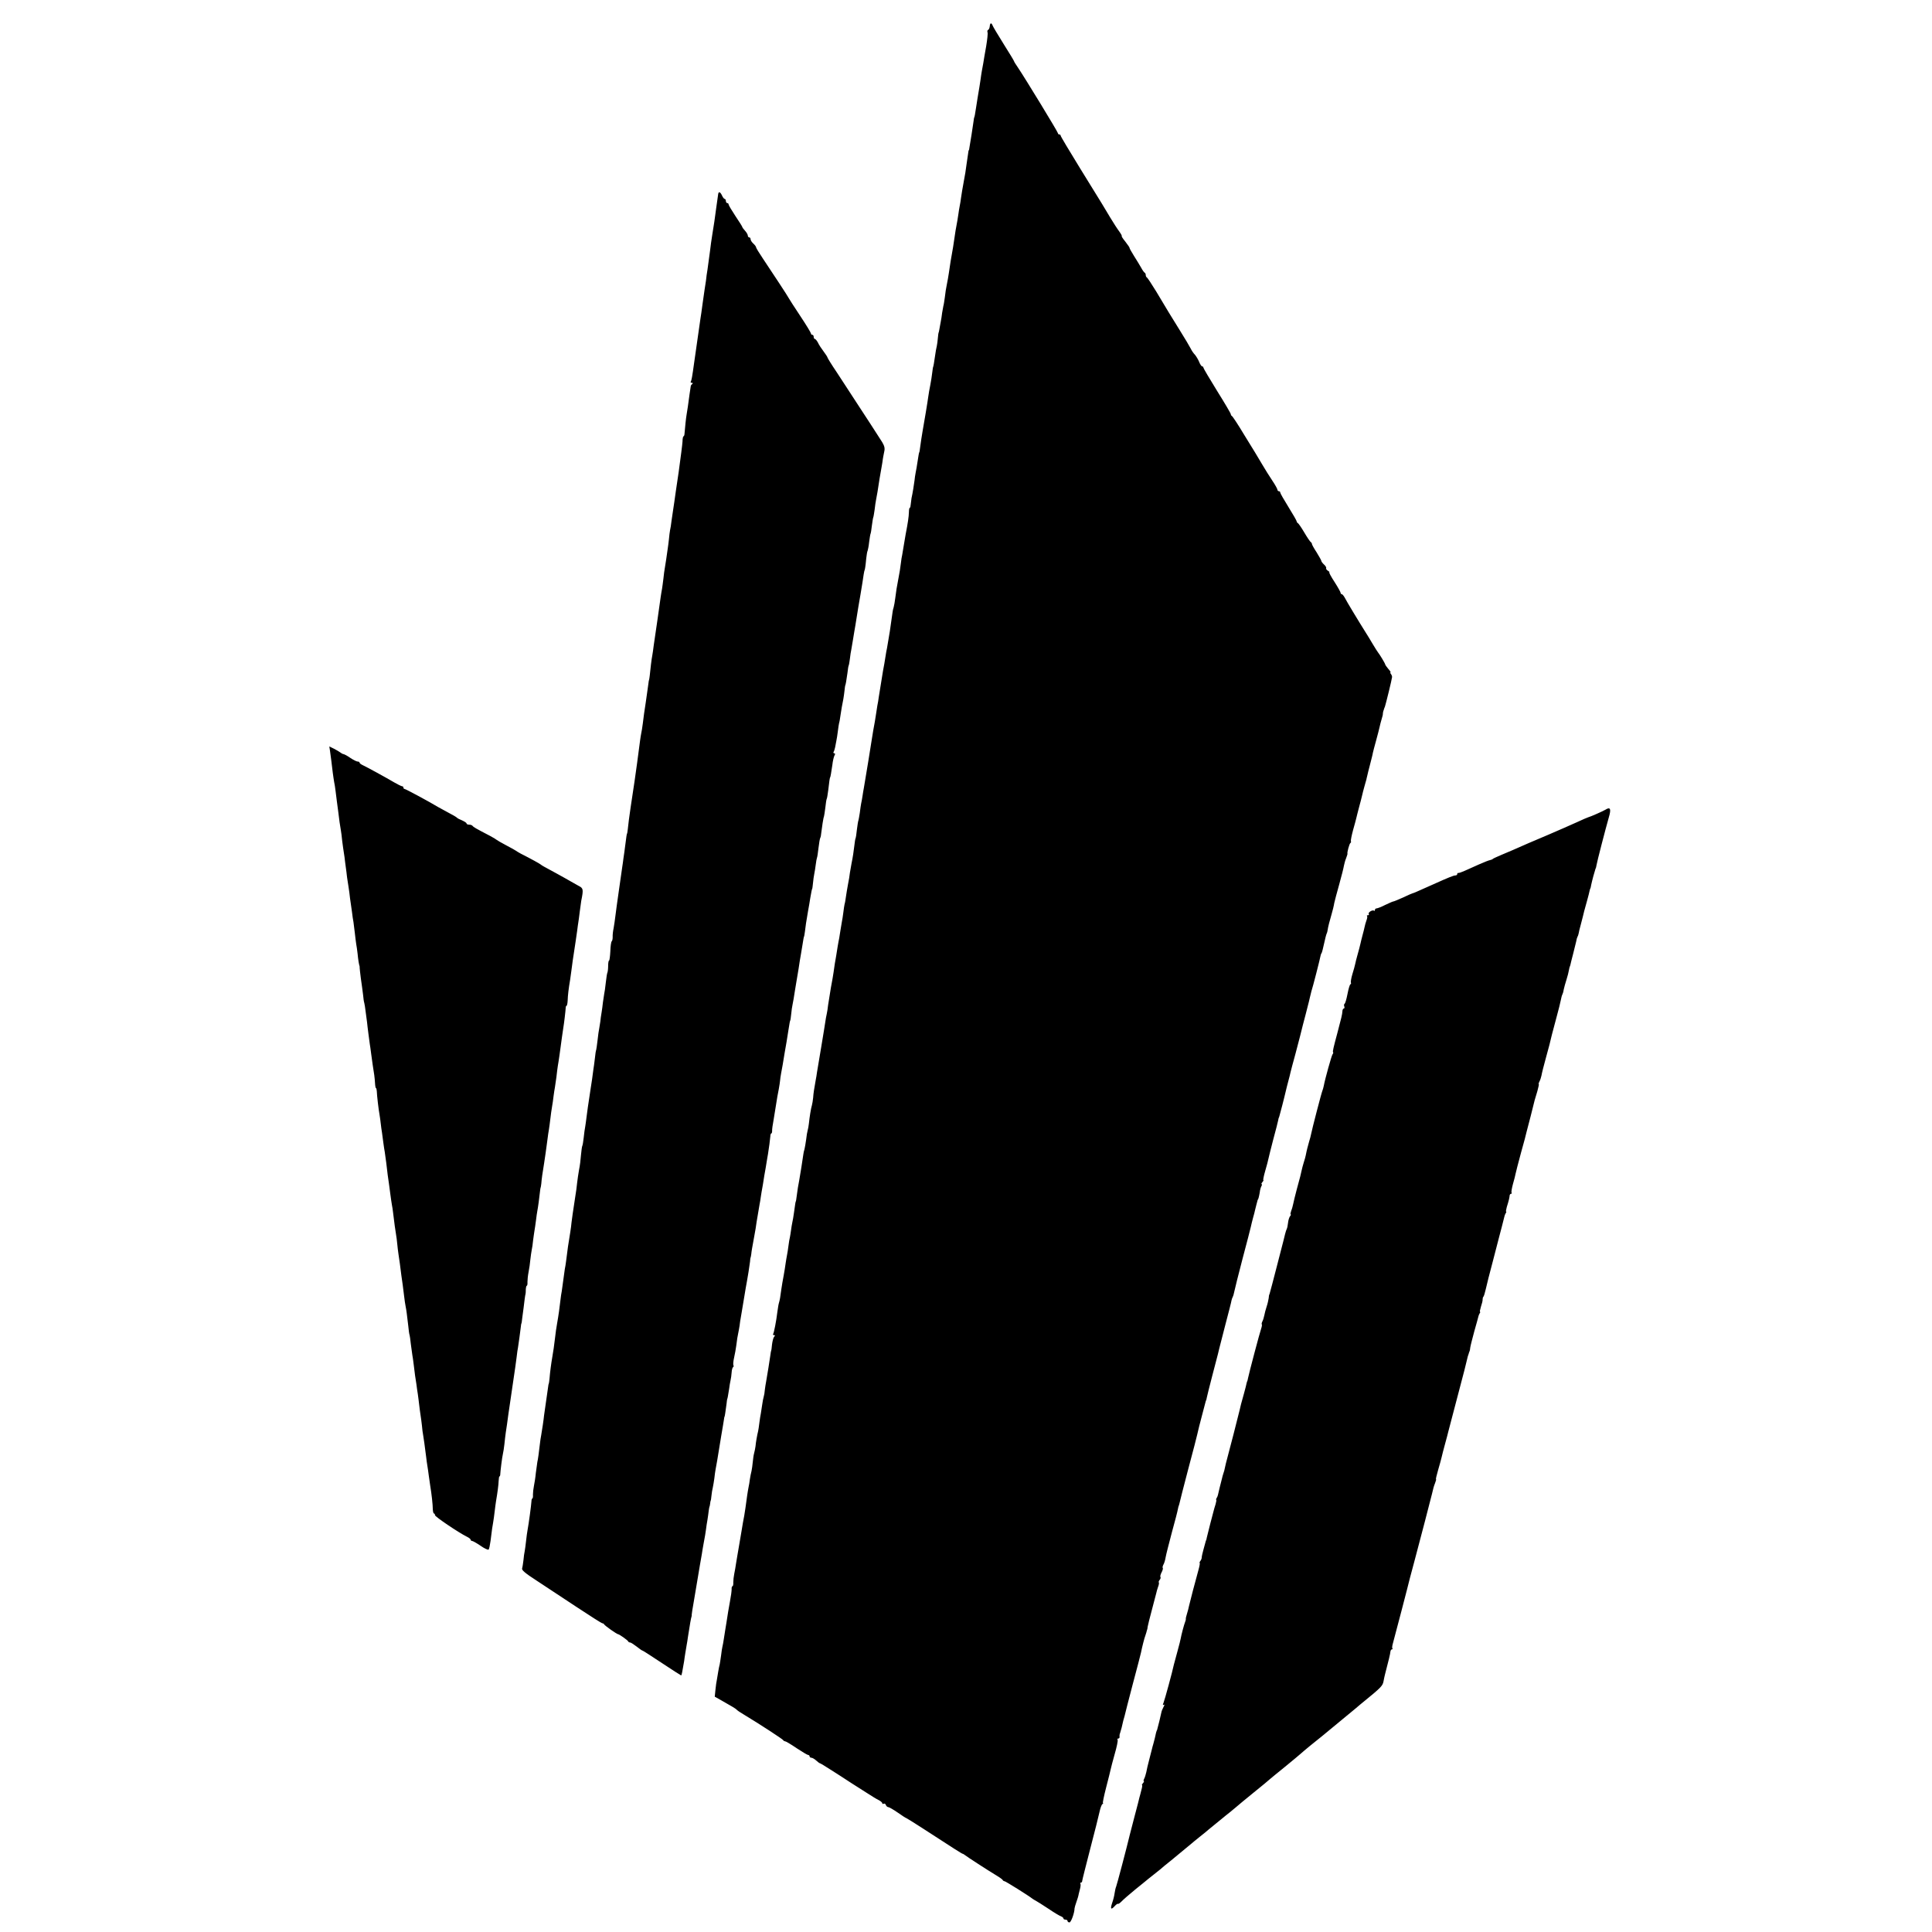
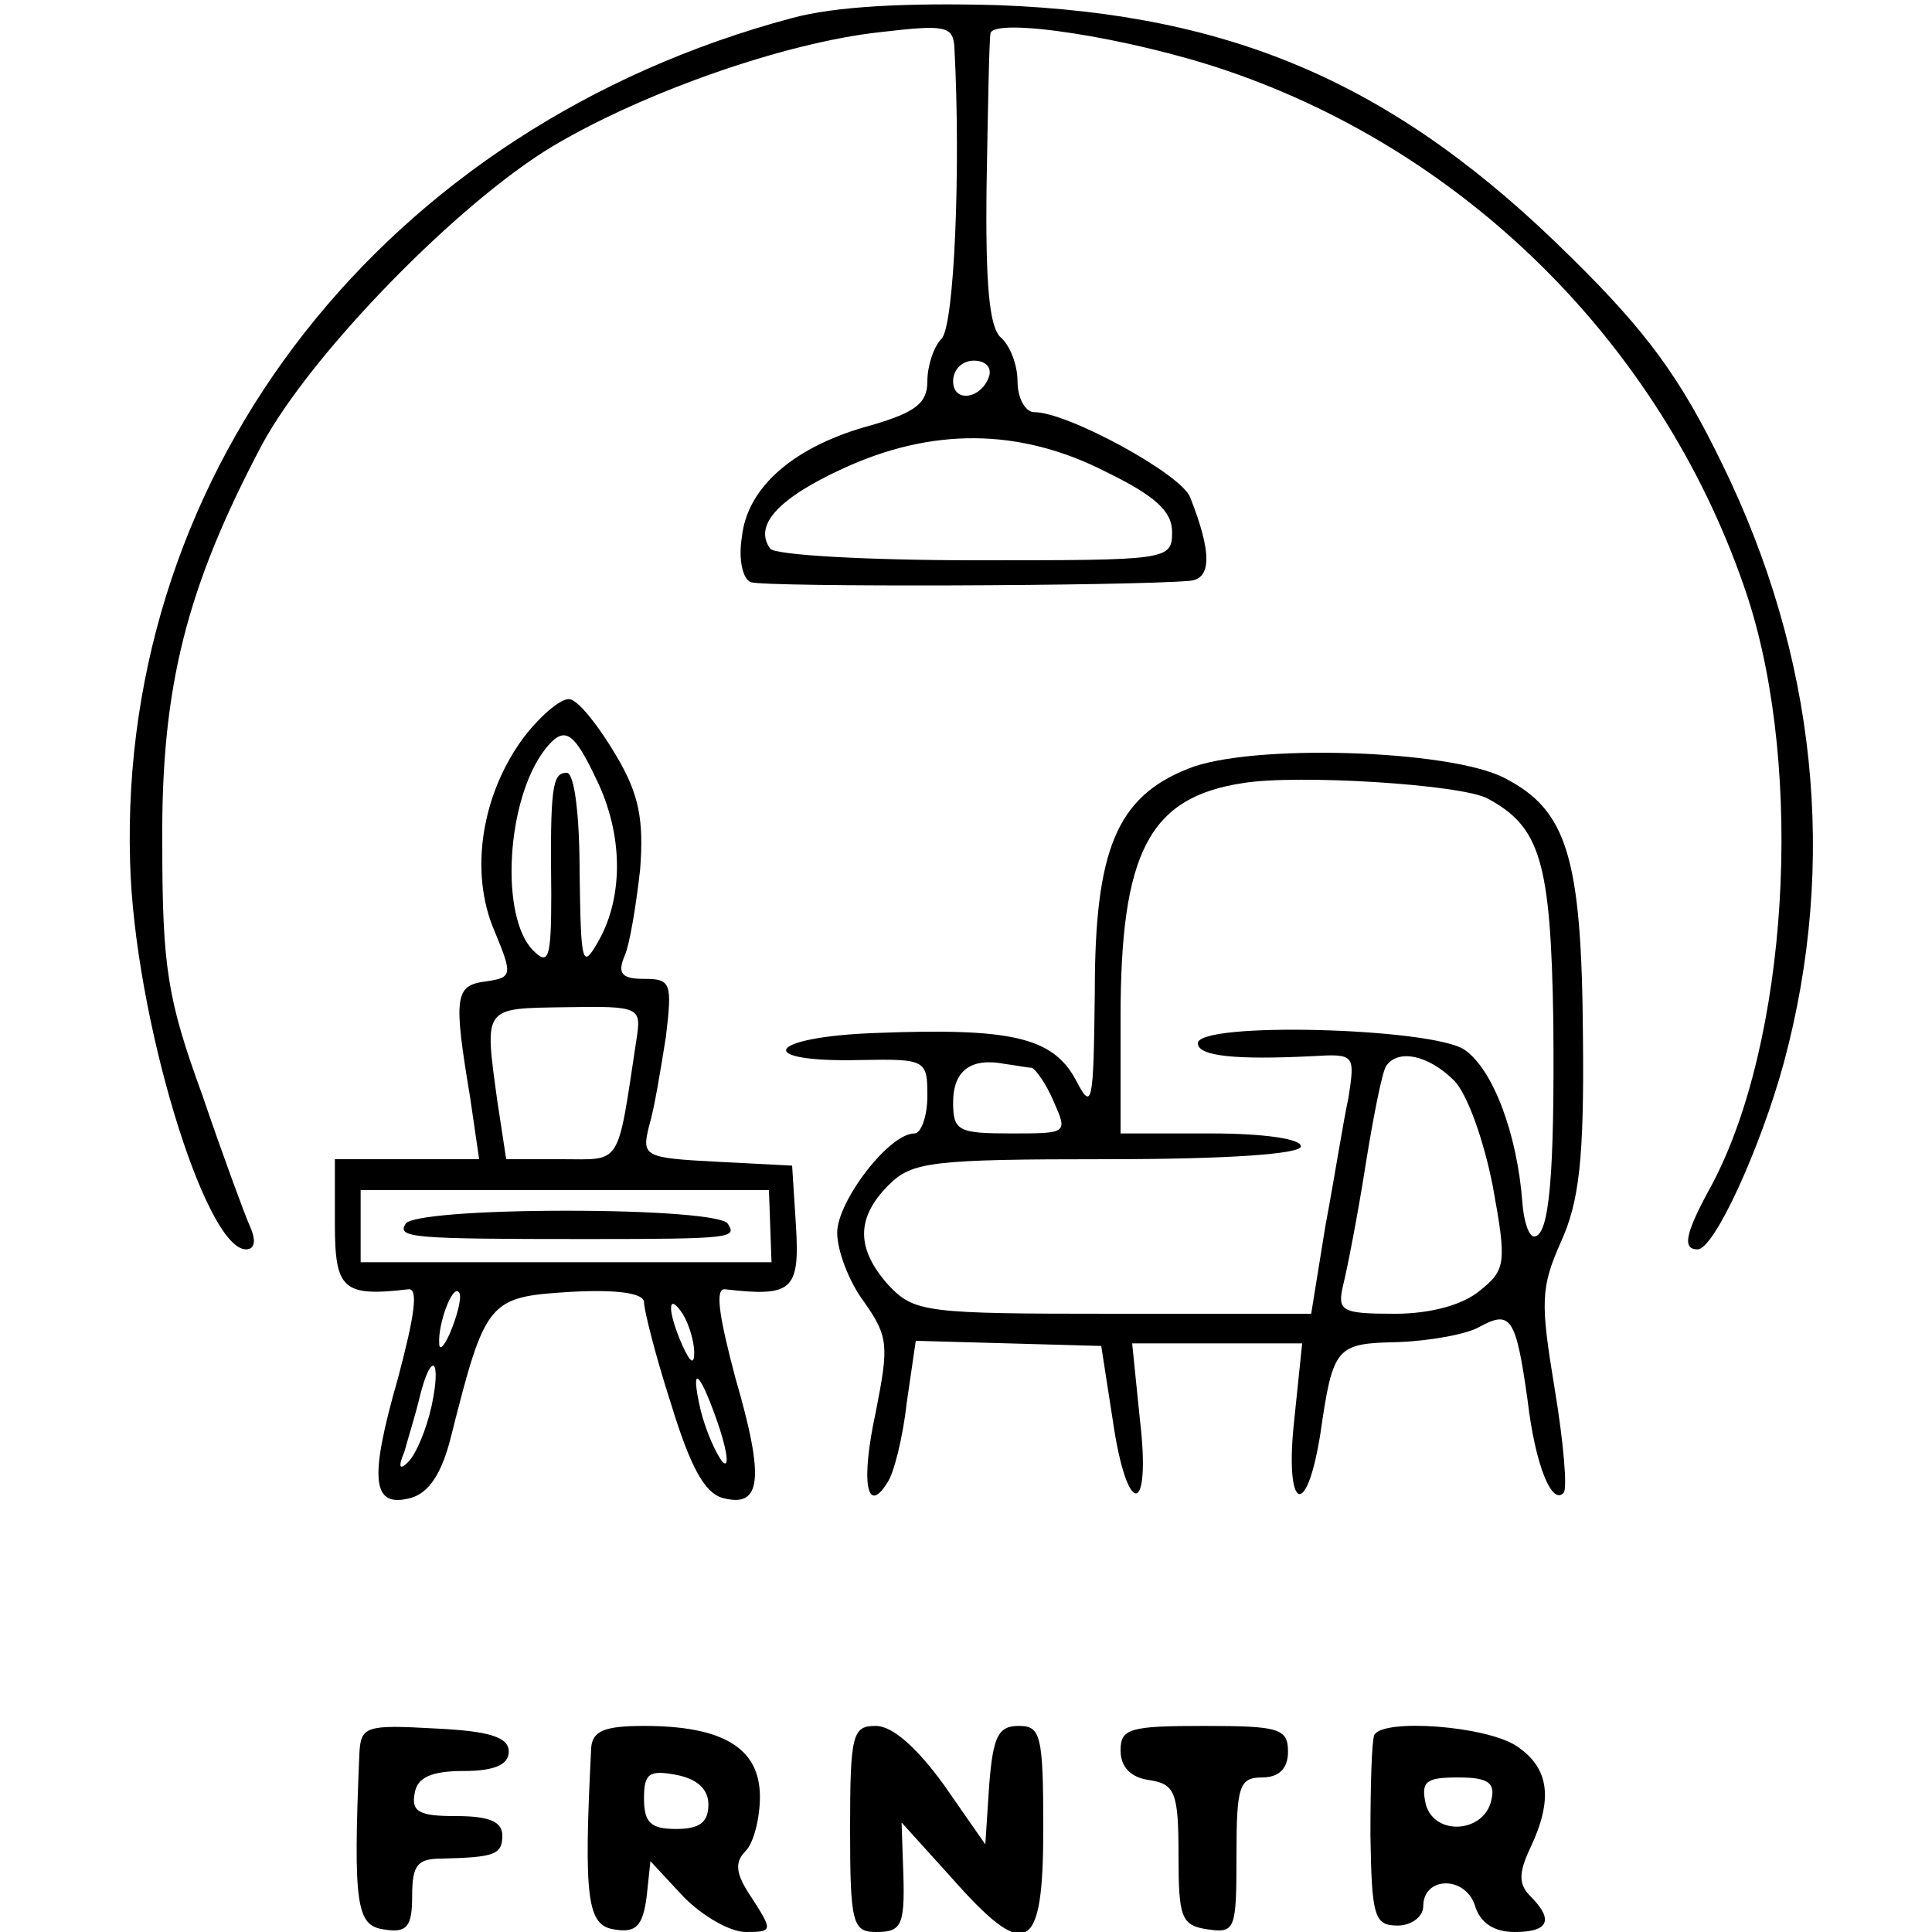
- <svg xmlns="http://www.w3.org/2000/svg" version="1" width="1877.333" height="1877.333" viewBox="0 0 1408 1408">
-   <path d="M721.3 19.2c-.1 1.3-.7 2.4-1.2 2.6-.5.2-.7 1-.4 1.8.3.7-.2 5.3-1 10.1-.9 4.9-1.8 10.4-2.1 12.3-.3 1.9-.8 4.6-1.1 6-.2 1.4-.7 4.1-.9 6-.5 3.5-1 6.6-2.1 13-.3 1.9-.8 5.1-1.1 7-.8 5.3-1.2 7.5-1.4 7.5-.1 0-.3 1.3-.5 2.9-.2 1.6-.9 6.1-1.5 10-.7 3.9-1.3 8-1.5 9.1-.1 1.1-.3 2-.5 2-.1 0-.3.9-.4 2-.2 1.1-.7 4.5-1.1 7.5-.4 3-.9 6.2-1 7-.1.8-.5 3.1-.9 5-1.4 7.7-1.7 9.6-2.2 13-.2 1.9-.7 4.7-1 6.2-.3 1.5-.7 3.9-.9 5.5-.4 2.9-.9 6-2.1 12.3-.3 1.9-.7 4.6-.9 6-.2 1.4-.6 4.1-.9 6-1.3 6.9-2.5 14.6-3.1 19-.4 2.5-1 6.3-1.5 8.5s-1.1 6.2-1.4 9c-.4 2.7-.8 5.7-1.1 6.5-.2.8-.6 3.1-.9 5-.2 1.9-.7 5.1-1.1 7-.3 1.9-.8 4.4-1 5.5-.2 1.1-.4 2-.5 2-.1 0-.3 1.7-.5 3.8-.2 2.1-.5 4.8-.8 6-.3 1.2-.9 4.2-1.2 6.7-.7 5.1-1.3 8.5-1.5 8.5-.1 0-.3 1.8-.6 4-.2 2.2-.9 6.2-1.4 9-.6 2.7-1.2 6.6-1.5 8.6-.4 3.3-3 18.8-4.1 24.9-.5 3-1.4 8.4-1.9 12.5-.2 1.6-.4 3-.5 3-.2 0-.7 2.6-1.4 7.5-.4 2.5-.9 5.8-1.3 7.5-.3 1.6-.7 4.1-.8 5.5-.4 3.1-1.4 9.6-2.2 13-.2 1.4-.5 3.5-.6 4.7-.1 1.3-.3 2.3-.6 2.3-.4 0-.7 1.5-.7 3.2-.1 3.5-.8 8.1-2.4 16.3-.5 2.7-1.2 6.8-1.5 8.9-.3 2.1-.8 4.8-1 6-.3 1.2-.7 3.7-.9 5.6-.4 3.5-1.1 8-2.2 13.5-.9 4.6-1.2 6.6-1.9 12-.3 2.7-.9 5.9-1.2 7-.4 1.1-.7 2.7-.8 3.5-.3 2.1-1.7 12.2-2 14-.1.8-.6 3.5-1 6s-.9 5.4-1.1 6.5c-.3 1.1-.7 3.6-1 5.5-.6 4-1.2 7.4-1.9 11-.4 2.5-2.3 14-3.1 19.2-.2 1.6-.6 4.3-1 6-.3 1.8-.7 4.4-.9 5.8-.4 2.7-1.4 9-2.1 12.3-.2 1.2-.6 3.9-1 6.2-.5 3.5-4.6 28.7-5.8 35.5-.3 1.4-.7 4.1-1 6-.3 1.9-.7 4.4-1 5.5-.2 1.1-.7 4.2-1 6.9-.4 2.7-.9 5.2-1 5.5-.2.3-.7 3.3-1.1 6.6-.3 3.2-.8 6.2-1 6.5-.2.3-.6 2.7-.9 5.5-.6 4.8-.9 7.2-2.1 13.2-.3 1.6-.8 4.4-1.1 6.3-.2 1.9-.8 5.7-1.4 8.5-.5 2.7-1.2 6.8-1.5 9-.3 2.2-.7 4.7-1 5.5-.2.8-.6 3.5-.9 6-.3 2.5-.8 5.6-1.1 7-.2 1.3-.7 4-1 6-.3 2-.7 4.5-.9 5.7-.3 1.1-.7 3.8-1.1 5.9-.3 2.2-.8 5.2-1.1 6.9-.7 3.7-1.4 8.1-1.9 12-.2 1.6-1.1 6.8-2 11.5-.8 4.7-1.7 10.3-2 12.5-.2 2.2-.7 5.1-1 6.5-.3 1.4-.8 3.8-1 5.5-.2 1.6-1.6 10-3 18.5s-2.8 16.8-3.1 18.5c-.2 1.6-.6 4.1-.9 5.5-1.1 6.1-1.7 9.7-1.9 13-.2 2-.6 4.5-.9 5.5-.7 2.3-1.7 8.4-2.2 13.3-.2 1.8-.6 4.1-.9 5-.3.9-.8 3.9-1.1 6.7-.4 2.7-.9 5.9-1.2 7-.4 1.1-.7 2.7-.8 3.5-.3 2.6-2.7 17.4-3.1 19.5-.5 2.2-1.3 7.2-1.9 12-.2 1.6-.4 3-.5 3-.2 0-.5 1.9-1.4 8.5-.3 2.5-.9 5.6-1.2 7-.3 1.4-.7 3.8-.9 5.5-.2 1.6-.6 3.9-.8 5-.3 1.1-.8 4-1.1 6.5-.3 2.5-.8 5.6-1.1 7-.3 1.4-.7 4.1-1 6-.2 1.9-.9 5.8-1.4 8.7-.6 2.9-1.3 7.4-1.7 10-.7 5.5-1.1 7.8-1.8 10.1-.3.9-.7 3.9-1.1 6.5-.8 6.7-2.4 14.7-3 15.8-.4.5-.1.9.6.9.8 0 .9.4 0 1.3-.6.8-1.2 3.3-1.5 5.8-.2 2.4-.5 4.4-.6 4.4-.1 0-.3.9-.4 2-.8 5.4-2.4 15.7-3.2 20-.3 1.6-.8 4.5-1 6.3-.1 1.8-.5 4.1-.8 5-.3.9-.8 3.5-1.1 5.7-.3 2.3-.8 5.2-1 6.5-.3 1.4-.8 4.5-1.1 7-.3 2.5-.7 5.2-.9 6-.7 2.7-1.7 8.4-1.9 11-.2 1.4-.6 3.6-1 5s-.8 4.3-1 6.5c-.2 2.2-.6 5.1-.9 6.5-.4 1.4-.9 4.1-1.2 6-.2 1.9-.7 4.6-1 6-.3 1.4-.7 4.1-1 6-.8 6.1-1.7 12.4-2.1 14.5-.6 2.9-1.3 7.1-1.8 10.2-.3 1.6-1.2 6.8-2 11.8-.9 4.9-1.8 10.8-2.2 13-.3 2.2-.9 5.6-1.3 7.5-.4 1.9-.7 4.7-.7 6.2.1 1.6-.2 2.8-.6 2.8-.4 0-.7 1-.6 2.3 0 1.2-.5 5.1-1.2 8.7-1.1 6.1-1.6 8.9-2.5 15-.2 1.4-.6 3.8-.9 5.5-.2 1.6-.7 4.8-1.1 7-.3 2.2-.8 4.7-1 5.5-.2.8-.7 3.7-1 6.5-.4 2.7-.8 5.7-1 6.5-.3.8-.7 3.2-1.1 5.4-.3 2.1-.8 4.8-1 6-.3 1.1-.7 4.3-1 7.1l-.5 5 4.8 2.7c7.5 4.2 10.8 6.2 11.3 6.9.3.4 2.6 2 5.2 3.5 11.3 6.8 28.3 17.9 28.6 18.6.2.4.8.8 1.3.8.6 0 4.3 2.2 8.4 5 4.1 2.7 7.9 5 8.5 5 .5 0 1 .4 1 1 0 .5.6 1 1.3 1 .7 0 2.3.9 3.5 2 1.2 1.1 2.4 2 2.7 2 .3 0 3.8 2.1 7.8 4.7 4 2.5 10.8 6.9 15.2 9.8 4.4 2.8 9.4 6 11 7 4.4 2.8 6.7 4.3 9.3 5.6 1.2.7 2.2 1.6 2.2 2.1s.5.6 1 .3c.6-.3 1.3.1 1.6.9.3.9 1.1 1.6 1.8 1.6.6 0 3.7 1.8 6.9 4 3.1 2.2 5.9 4 6.2 4 .2 0 5.5 3.3 11.7 7.3 22.9 14.9 28.9 18.7 29.4 18.7.3 0 1 .5 1.7 1 1.3 1.1 16.7 11.1 23.2 15 2.2 1.3 4.2 2.8 4.3 3.2.2.4.8.8 1.3.8.7 0 17.7 10.6 20.4 12.8.6.4 1.7 1.1 2.5 1.5.8.4 4.9 3 9 5.7 4.1 2.8 8.3 5.3 9.3 5.6.9.4 1.7 1 1.7 1.5s.7.9 1.5.9 1.5.4 1.5 1c0 .5.6 1 1.4 1 1.2 0 3.7-7 3.7-10.2 0-.4.6-2.6 1.4-4.8.8-2.2 1.4-4.3 1.4-4.5 0-.3.5-2.2 1-4.2.6-2 .8-4 .5-4.5-.3-.4-.1-.8.4-.8s.9-.6.9-1.3c0-.6 2.7-11.1 5.8-23.2 3.2-12.1 6.2-24.3 6.8-27 .6-2.8 1.5-5.3 2.1-5.7.6-.4.8-.8.4-.8-.3 0 .7-5 2.3-11.2 1.6-6.2 3.1-12.1 3.3-13.2.2-1.2 1.6-6.3 3-11.4 1.5-5.1 2.4-9.7 2.1-10.2-.4-.6-.1-1 .5-1s1-.6.9-1.3c-.1-.6 0-1.9.4-2.7.5-1.4 1.8-6.3 2.2-8.5.1-.6.3-1.2.4-1.5.1-.3.4-1.4.7-2.5.2-1.1 2.9-11.5 5.9-23 3.1-11.6 5.8-21.9 6-23 .8-4.1 2.6-11.1 3.2-12.5.3-.8.7-2 .8-2.5.1-.6.3-1.2.4-1.5.2-.3.4-1.4.5-2.5.2-1.1 1.5-6.5 3-12s2.9-11 3.2-12.2c.2-1.2.9-3.4 1.4-4.9.6-1.5.8-2.9.5-3.2-.2-.3 0-1.1.7-1.9.6-.7.8-1.6.5-2-.3-.3 0-1.8.8-3.3.8-1.5 1.2-3 .9-3.3-.3-.3-.1-1.4.5-2.5.6-1 1.3-3.4 1.6-5.3.3-1.9 2.4-10 4.5-18 2.2-8 4.2-15.6 4.4-17 .3-1.3.5-2.4.6-2.4.1 0 .3-.9.6-2 .2-1.1 3.1-12.4 6.4-25 3.4-12.7 6.3-23.9 6.5-25 1-4.5 1.5-6.3 3.5-14 1.2-4.4 2.3-8.7 2.5-9.5.2-.8.4-1.5.5-1.5.1 0 .3-.9.5-2s2-8.3 4-16c2-7.7 3.9-14.8 4.1-15.7.5-2.2.3-1.5 5.4-21.3 2.3-8.8 4.4-16.8 4.5-17.8.2-.9.6-2.1.9-2.5.3-.5.8-2.2 1.1-3.8.3-1.6 3-12.4 6-23.9 3.1-11.6 5.8-22.1 6.1-23.5.3-1.4 1-4.3 1.6-6.5.6-2.2 1.3-4.6 1.4-5.4.2-.8.6-2.6 1-4s.8-2.9.9-3.4c.2-.4.3-.8.5-1 .2-.3 1-3.7 1.3-6.2.2-1.2.7-2.6 1.1-3.3.4-.7.4-1.2 0-1.2-.3 0-.1-.7.6-1.5s1-1.5.7-1.5c-.3 0 .3-3 1.4-6.8 1.1-3.7 2.1-7.6 2.3-8.7.2-1.1 1.8-7.4 3.5-14 1.8-6.6 3.4-12.9 3.6-14 .2-1.1.4-2 .5-2 .1 0 .3-.7.5-1.5s1.1-4.2 2-7.5c.8-3.3 1.8-6.9 2-8 1.1-4.7 1.5-6.2 2.5-10 .6-2.2 1.3-4.9 1.5-6 .3-1.1 1.8-7.2 3.6-13.5 1.7-6.3 3.2-12.2 3.4-13l2-8c.9-3.6 1.9-7.2 2.1-8 .2-.8.8-3.3 1.4-5.5.6-2.2 1.3-5.1 1.6-6.5.3-1.4.8-3.4 1.1-4.5 1-2.9 6.3-23.6 6.7-26 .1-.6.4-1.5.8-2 .3-.6 1.1-3.7 1.8-7s1.5-6.4 1.8-7c.3-.5.7-1.9.8-3 .2-1.7 1.4-6.4 2.9-11.5.6-2 1.6-5.9 1.9-8 .3-1.4 1.9-7.5 3.6-13.5 1.7-6.1 3.2-12.1 3.4-13.5.3-1.4.9-3.9 1.6-5.5.6-1.7 1.1-3.1 1-3.3-.4-.8 1.4-7.3 2.1-7.8.5-.3.7-.9.4-1.3-.2-.5.5-4.1 1.6-8.2 1.2-4.1 2.2-8.1 2.4-8.9.2-.8 1-4.2 1.9-7.5.9-3.3 1.9-7.1 2.2-8.5.3-1.4 1.1-4.5 1.8-7s1.4-4.8 1.5-5.3c0-.4.1-.8.2-1 0-.1.2-.9.4-1.7.1-.8 1.1-4.4 2-8 .9-3.6 1.9-7.3 2-8.3.2-1 1.3-5.1 2.4-9.1 1.1-4 2.2-8.3 2.5-9.7.3-1.3.9-3.9 1.5-5.8.6-1.8 1-3.6.9-4 0-.3.1-.9.2-1.4.1-.4.3-1 .5-1.5.1-.4.4-1.4.8-2.2.6-1.7 5.1-19.9 5.2-21.5.1-.6-.3-1.6-.8-2.3-.5-.6-.7-1.2-.3-1.2.3 0-.4-1.2-1.7-2.6-1.2-1.4-2.2-2.9-2.2-3.2-.1-.8-3.9-7.1-5.2-8.7-.5-.6-2.3-3.5-4.1-6.5-1.8-3-3.8-6.4-4.5-7.4-5.3-8.4-14.5-23.6-15.6-25.9-.8-1.5-1.8-2.7-2.3-2.7-.4 0-.8-.4-.8-1 0-.5-2-4.1-4.5-8-2.5-3.8-4.2-7-3.7-7 .4 0-.1-.5-1.1-1.1-.9-.6-1.5-1.4-1.2-1.8.2-.5-.4-1.6-1.5-2.6s-2-2.2-2-2.6c0-.5-1.6-3.3-3.5-6.4-2-3-3.5-5.8-3.4-6.1 0-.4-.3-1-.8-1.3-.5-.3-2.7-3.5-4.8-7.1-2.1-3.6-4.3-6.7-4.7-6.8-.4-.2-.8-.8-.8-1.2 0-.5-2.7-5.2-6-10.5s-6-10-6-10.6c0-.5-.4-.9-1-.9-.5 0-1-.5-1-1 0-.6-1.7-3.7-3.8-6.8-2.1-3.1-5.3-8.3-7.2-11.5-5.1-8.6-4.8-8.1-13.5-22.2-4.3-7.2-8.3-13.2-8.7-13.3-.4-.2-.8-.8-.8-1.3 0-.6-4.5-8.2-10-17-5.5-8.9-10-16.5-10-17s-.4-.9-.9-.9-1.5-1.5-2.2-3.3c-.7-1.7-2.1-4-3-5.1-1-1-2.4-3-3.1-4.5-.7-1.4-4.4-7.7-8.3-13.9-7.3-11.8-7.5-12-16.9-27.8-3.3-5.4-6.4-10.1-6.8-10.2-.4-.2-.8-1-.8-1.7s-.3-1.5-.7-1.7c-.5-.2-1.7-1.9-2.7-3.8-1.1-1.9-3.5-5.9-5.3-8.7-1.8-2.9-3.2-5.4-3.1-5.6.2-.1-1.2-2.2-3-4.5-1.9-2.3-3.1-4.2-2.7-4.2.3 0-.5-1.5-1.8-3.3-1.3-1.7-4.4-6.5-6.8-10.5-2.4-4.1-5.1-8.6-6-10-.9-1.5-8-13-15.8-25.6-7.7-12.5-14.1-23.2-14.1-23.7s-.4-.9-1-.9c-.5 0-1-.4-1-.9 0-.9-24.1-40.4-29.1-47.8-1.6-2.3-2.9-4.4-2.9-4.7 0-.3-3.4-5.9-7.5-12.4-4.1-6.6-7.8-12.7-8.1-13.6-.9-2.3-1.9-2-2.1.6zM523.3 142.1c-.1 1.1-.7 5.3-1.3 9.2-.6 4-1.2 8.5-1.4 10.2-.3 1.6-.9 5.9-1.5 9.5-.6 3.6-1.3 8.7-1.6 11.5-.7 5.3-1 7.7-1.9 14-.4 2.2-.9 5.8-1.1 8-.3 2.2-.8 5.1-1 6.5-.2 1.4-.9 6.1-1.5 10.5s-1.2 9.1-1.5 10.5c-.2 1.4-.9 6.1-1.5 10.5s-1.3 9.1-1.5 10.5c-.2 1.4-.9 6.1-1.5 10.5-1.6 11.6-2 13.7-2.6 14.7-.3.4.1.8.8.8.8 0 .9.3.3.8-.5.4-1.1 1.1-1.1 1.7-.1.5-.5 3.2-.9 6-.9 7.1-1.6 11.6-2.1 14.5-.4 2.1-1.2 9.5-1.6 14.7-.1.7-.4 1.3-.7 1.3-.3 0-.7 1.7-.7 3.8-.1 2-1.4 12-2.8 22.2-1.5 10.2-3 20.1-3.2 22-.3 1.9-.7 4.6-.9 6-.2 1.4-.7 4.7-1.1 7.5-.3 2.7-.8 5.9-1.1 7-.2 1.1-.6 4-.8 6.5-.3 2.5-.7 6-1 7.7-.3 1.8-.7 5-1 7-.3 2.1-.8 4.9-1 6.3-.3 1.4-.7 4.7-1 7.5-.3 2.7-.8 6.1-1 7.5-.3 1.4-.7 4.1-1 6-.3 1.9-1.4 9.6-2.4 17-1.1 7.4-2.3 15.7-2.7 18.5-.3 2.7-.8 5.9-1 7-.5 2.3-1.5 10.7-1.9 15-.2 1.6-.4 3-.5 3-.1 0-.3 1.3-.5 3-.5 3.3-.9 6.8-1.9 13.5-1.2 7.6-1.4 9.3-2.1 15-.4 3-.9 6.4-1.2 7.5-.2 1.1-.6 3.3-.8 5-1.2 9.2-3.4 25.9-4 29.5-.4 2.7-2 13.1-2.9 19.3-.9 6-1.8 12.9-2.1 16.2-.2 1.6-.4 3-.5 3-.2 0-.5 1.8-1.4 9-.3 2.7-.9 6.7-1.2 8.7-.2 2.1-.7 5-.9 6.5-.2 1.5-1.3 9.1-2.4 16.8-1.1 7.7-2.3 16.2-2.6 18.9-.3 2.6-.9 6.7-1.3 9-.5 2.2-.8 5.2-.7 6.6 0 1.4-.3 2.7-.7 3-.4.3-.9 3.6-1 7.3-.2 3.7-.6 6.7-.9 6.7-.4 0-.7 1.8-.7 4s-.3 4.3-.5 4.7c-.3.5-.8 3.7-1.2 7.3-.4 3.6-.9 7.4-1.2 8.5-.2 1.1-.6 3.8-.9 6-.2 2.2-.7 5.6-1 7.5-.3 1.9-.8 4.8-.9 6.5-.2 1.6-.6 3.9-.8 5-.3 1.1-.8 4.9-1.2 8.5-.4 3.6-.9 6.8-1 7.1-.2.3-.7 3.2-1 6.5-.4 3.2-.8 6.6-1 7.4-.1.8-.6 4.2-1 7.5-.5 3.3-.9 6.2-1 6.5-.1.5-.4 2.4-2.1 14-.3 1.9-.7 5.3-1 7.5-.2 2.1-.7 5.1-.9 6.5-.3 1.4-.8 5-1.1 8-.3 3-.8 5.8-1.1 6.3-.2.4-.6 3.3-.9 6.5-.2 3.1-.8 7.9-1.4 10.7-.5 2.7-1.1 7-1.4 9.5-.2 2.5-.9 7.4-1.5 11-1.5 9.9-2.3 15.2-2.6 18-.1 1.4-.5 4.5-.9 7-1.4 8.4-2 12.4-3.1 21.5-.2 1.6-.6 4.1-.9 5.5-.2 1.4-.7 5-1.1 8-.4 3-.9 6.6-1.1 8-.3 1.4-.7 4.1-.9 6-.6 5.4-1.5 12-2.5 17.5-.5 2.7-1.2 7.5-1.5 10.5-.7 5.7-1.2 9.7-2 14-.8 4.5-1.7 11.4-2 15.5-.2 2.2-.5 4-.6 4-.1 0-.3.9-.4 2-.3 2-1 6.8-2.1 14.7-.4 2.4-.7 5.2-.9 6.3-.2 2.5-1.5 11.2-2.1 14.5-.3 1.4-.7 4.1-.9 6-.8 6.8-1.4 11.5-1.9 13.5-.2 1.1-.7 4.7-1.1 8-.3 3.3-1 7.6-1.4 9.5-.4 1.9-.7 4.7-.7 6.2.1 1.6-.1 2.8-.4 2.8-.3 0-.7 1-.7 2.2-.2 3.1-1.9 15.9-2.9 21.3-.2 1.1-.7 4.4-1 7.4-.3 3-.8 6.4-1 7.5-.3 1.2-.7 4.1-.9 6.5-.3 2.4-.7 5.2-1 6.1-.4 1.3 2.2 3.5 10.7 9 6.2 4.1 19.3 12.7 29.1 19.2s18.2 11.8 18.6 11.8c.5 0 1.1.3 1.3.7.4 1 9.4 7.3 10.3 7.3.8 0 6.9 4.3 7.3 5.2.2.5.8.8 1.4.8.6 0 2.7 1.4 4.8 3 2.1 1.7 4 3 4.4 3 .3 0 6.6 4.1 14 9 7.5 5 13.8 9 14 9 .4 0 .9-2.8 2.2-10.5.1-1.1.5-3.6.8-5.5.3-1.9.8-4.6 1-6 .3-1.4.7-4.2 1-6.3 1.3-8.4 2.2-13.7 2.6-14.7.1-.3.2-.8.1-1.2 0-.4.6-4.7 1.5-9.5.8-4.8 1.7-9.9 1.9-11.3.4-2.6.9-5.7 2.6-15.5.6-3.3 1.2-6.9 1.4-8 .1-1.1.8-4.9 1.4-8.3.7-3.5 1.4-7.8 1.6-9.5.2-1.8.7-5 1.1-7.2.3-2.2.8-5.1.9-6.5.2-1.4.4-2.6.5-2.8.1-.1.4-1.1.5-2.2.1-1.1.3-2.1.4-2.3.2-.1.4-1.8.6-3.7.2-1.9.6-4.6 1-6 .3-1.4.8-4.4 1.1-6.6.2-2.3.7-5.3.9-6.5.6-2.9 1.1-5.9 4.1-24.4 1-5.5 1.8-10.9 2-12 .1-1.1.3-2 .4-2 .2 0 .8-4.2 1.5-9.5.2-1.9.4-3.5.5-3.5.2 0 .6-2.6 1.4-7.5.2-1.9.7-4.6 1-6 .3-1.3.7-3.9.8-5.8.1-1.8.6-3.6 1-3.8.5-.3.6-.9.3-1.4-.3-.5-.1-3 .5-5.6.6-2.6 1.3-6.6 1.6-8.9.5-4.2.8-6.2 1.9-11.5.3-1.4.7-4.1.9-6 .3-1.9.8-4.9 1.1-6.5.3-1.7.9-5.7 1.5-9s1.2-7.4 1.5-9c.3-1.7.7-3.9.9-5 .2-1.1.7-4 1.1-6.5.4-2.5.9-5.9 1.1-7.5.1-1.7.3-3 .4-3 .1 0 .3-1.1.5-2.5.2-2.3.8-5.4 2-12 .8-4.3 1.7-9.4 1.9-11.5.4-2.4 1.7-10.2 2.2-13 .3-1.1.6-3.6.9-5.5.3-1.9.7-4.6 1-6 .3-1.4.7-4.1 1-6 .3-1.9.7-4.6 1-6 .2-1.3.8-4.2 1.1-6.5.4-2.2.8-5.1 1.1-6.5.7-4.2 1.5-10.4 1.7-12.8 0-1.2.4-2.2.7-2.2.4 0 .6-.8.6-1.8-.1-.9.4-4.6 1.1-8.2.6-3.6 1.4-8.3 1.7-10.5.8-5.4 1.2-7.3 2.1-12 .4-2.2.8-4.9.9-6 .1-1.1.4-3.6.8-5.5s.9-4.6 1.1-6c.2-1.4.9-5.2 1.4-8.5 1.1-6 1.7-9.8 2.8-16.8.7-4.8 1.2-7.2 1.4-7.2.1 0 .3-2 .6-4.4.2-2.5.7-5.6 1-7 .6-2.8.8-4.3 1.8-10.6.4-2.3.8-5 1-6 .2-1.1.9-5.4 1.6-9.5.6-4.1 1.3-8.6 1.6-10 .2-1.4.7-4.1 1-6 .9-5.6 1.2-7.5 1.4-7.5.1 0 .3-1.6.6-3.5.5-4.4.9-6.9 2.2-14.5.6-3.3 1.4-7.8 1.7-10 .7-4.3 1.3-7 1.5-7 0 0 .3-1.8.5-4s.6-5.1.9-6.5c.3-1.4.8-4.5 1.1-6.9.3-2.4.7-4.6.9-5 .2-.3.7-3.5 1.1-7.1.4-3.6 1-6.9 1.3-7.4.3-.5.6-2.1.7-3.5.4-3.7 1.6-11.5 2-12.1.1-.3.6-3.2 1-6.5.3-3.2.8-6.2 1.1-6.6.2-.4.6-3.1 1-6 .7-6.5 1.2-9.4 1.4-9.4.2 0 .8-3.5 1.6-9 .3-2.8 1-5.8 1.5-6.8.7-1.1.6-1.7-.1-1.7-.6 0-.8-.5-.5-1 .4-.6.8-2 1.1-3.3.2-1.2.6-3.3.9-4.7.3-1.4.8-4.5 1.1-7 .3-2.5.7-5.2.9-6 .3-.8.7-3.3 1-5.5.7-4.6 1.2-7.7 2.1-12 .3-1.7.7-4.6.9-6.5.2-1.9.4-3.5.5-3.5.2 0 .9-3.7 1.6-9 .3-2.8.7-5.2.9-5.5.2-.3.6-2.6.9-5 .3-2.5.7-5.4 1-6.5.2-1.1.7-4 1.1-6.5.4-2.5.9-5.2 1-6.1.4-2 1.3-7.7 2.1-12.7.3-2 1.4-8.7 2.5-14.9 1-6.1 2.1-12.6 2.3-14.5.3-1.8.6-3.3.7-3.3.2 0 .7-3.1 1.2-8.6.3-2.6.7-5.1 1-5.5.2-.5.8-3.3 1.1-6.3.4-2.9.8-5.6 1-6 .2-.3.7-3 1-6 .4-2.9.8-5.6 1-6 .2-.3.6-2.9 1-5.6.3-2.8.8-6.1 1.1-7.5.3-1.4.7-3.9 1-5.5 1.4-9.4 1.7-10.8 3.1-18.8.3-1.7.7-4.1.8-5.2.2-1.1.6-3.5 1-5.3.6-2.5.2-4.1-1.5-7-2.1-3.4-14.4-22.3-21.5-33.1-1.6-2.4-3.3-5.1-3.9-6-.5-.8-4-6.1-7.7-11.8-3.8-5.6-6.8-10.5-6.8-10.9 0-.3-1.3-2.3-2.8-4.3-1.5-2-3.4-4.8-4.1-6.4-.8-1.5-1.8-2.7-2.3-2.7-.4 0-.8-.7-.8-1.5s-.4-1.5-1-1.5c-.5 0-1-.4-1-1 0-.5-3.5-6.3-7.9-12.9-4.3-6.5-8-12.2-8.2-12.7-.4-1-11.7-18.2-19-29.1-2.7-4-4.9-7.6-4.9-8.1s-.9-1.7-2-2.7c-1.1-1-2-2.4-2-3.2 0-.7-.4-1.3-1-1.3-.5 0-1-.6-1-1.3 0-.7-.9-2.3-2-3.5-1.1-1.2-2-2.4-2-2.7 0-.3-2.2-3.9-5-8-2.7-4.1-5-7.9-5-8.5 0-.5-.4-1-1-1-.5 0-1-.7-1-1.5s-.4-1.5-.8-1.5c-.5 0-1.4-1.1-2-2.5-1.4-3-2.7-3.2-2.9-.4zM240.5 547.2c.6 4.1 1.3 9.9 2 15.8.3 2.5.8 5.5 1 6.8.3 1.2.8 4.4 1.1 7 .3 2.6.7 5.8.9 7.2.2 1.4.6 4.7 1 7.5.7 6.1 1.3 10.2 1.9 13.5.3 1.4.7 5 1 8 .4 3 .9 6.8 1.2 8.5.3 1.6.7 4.7.9 6.7.3 2.1.7 5.5 1 7.5.2 2.1.6 5.1.9 6.8.3 1.6.8 5.2 1.2 8 .3 2.7.7 5.9.9 7 .1 1.1.6 4.2 1 7 .3 2.7.8 6.1 1.1 7.5.2 1.4.6 5 1 8 .3 3 .8 6.6 1 8 .3 1.4.7 4.5 1 7 .4 4.3 1 7.9 1.4 9 .1.3.2.8.1 1.2 0 .5.4 4.1.9 8 .6 4 1.3 9.3 1.6 11.8.2 2.5.6 5.2.9 6 .2.8.7 3.7 1 6.5.4 2.7.8 6.1 1 7.5.1 1.4.6 5.2 1 8.4.4 3.3.9 6.7 1 7.5.2.9.6 4.1 1 7.1s.9 6.6 1.1 8c1 5.8 1.5 9.7 1.7 13.2.1 2.1.4 3.8.7 3.8.3 0 .5 1 .6 2.2.1 3.2 1.3 13.5 2 17.2.3 1.7.7 4.7.9 6.6.2 1.9.6 4.8.9 6.5.2 1.6.7 5 1 7.5.3 2.5.8 5.4 1 6.5.2 1.1.7 4.7 1.1 8 .7 6.5 1.4 11.6 2 15.5.2 1.4.6 4.7 1 7.5.3 2.7.9 6.1 1.1 7.5.3 1.4.7 4.1.9 6 .9 7.6 1.6 12.6 2.1 15.5.3 1.6.7 4.8.9 7 .2 2.2.6 5.6.9 7.5.6 3.9 1.4 9.4 2.1 15.5.3 2.2.7 5.3 1 7 .2 1.6.7 5.2 1 8 .3 2.7.8 6.1 1.1 7.5.6 3 .9 5.4 1.9 14 .3 3.5.8 6.7 1 7 .1.3.6 3.2.9 6.5.4 3.3.9 6.9 1.1 8 .2 1.1.7 4.2 1 7 .3 2.7.8 6.3 1 8 .3 1.6.7 4.6 1 6.5.2 1.9.7 5.1 1 7 .3 1.9.7 5.5 1 7.9.3 2.4.7 5.8 1 7.5.3 1.7.7 5.1 1 7.6.2 2.5.6 5.6.9 7 .4 2.3 1.1 7.3 2.2 16 .2 1.9.6 4.8.9 6.5.3 1.6.7 4.8 1 7 .3 2.2.8 5.3 1 7 1.1 6.6 1.9 14.2 1.9 17.2.1 1.8.4 3.3.9 3.3.4 0 .7.6.7 1.2.1 1.2 17 12.6 23.2 15.7 1.5.7 2.8 1.7 2.8 2.2 0 .5.5.9 1 .9.6 0 3.4 1.6 6.2 3.5 2.8 2 5.5 3.2 5.9 2.8.4-.4 1-3.3 1.4-6.3 1.1-8.9 1.3-10.3 1.9-13.5.3-1.7.8-5.3 1.1-8 .3-2.8.8-6.1 1-7.5 1.1-6.4 1.8-11.8 1.9-14.7.1-1.8.3-3.3.6-3.3s.6-.8.6-1.8c.1-2.3 1.3-12.1 1.9-14.6.3-1.2.8-4.4 1.1-7.1.3-2.8.7-6.6 1-8.5.3-1.9.7-4.6.9-6 .1-1.4 1.5-10.8 3-21s2.8-19.4 3-20.5c.1-1.1.6-4.4 1-7.4.3-3 .8-6.1 1-7 .3-1.8 1.8-12.5 2.1-15.4.1-.9.2-1.8.3-2 .2-.1.5-2 .7-4.2.3-2.2.7-5.6 1-7.5.2-1.9.6-4.9.8-6.5.2-1.7.5-3.2.6-3.5.1-.3.2-1.7.2-3.3.1-1.5.4-2.7.7-2.7.4 0 .6-1.2.5-2.7 0-1.5.3-4.7.8-7.2s1.1-6.6 1.3-9.1c.3-2.5.7-5.6 1-7 .3-1.4.8-4.5 1-7 .3-2.5.8-5.6 1-7 .3-1.4.7-4.8 1.1-7.5.3-2.8.8-5.9 1-7 .2-1.1.7-4 1-6.5 1.1-9.4 1.3-10.5 1.4-10.5.1 0 .3-1.4.5-3 .2-3 .9-8 2-14.5.9-5.7 1.5-10.3 2-14 .2-1.9.7-5.3 1-7.5.4-2.2.8-5.1 1-6.5 1-8.3 1.5-11.8 1.9-14 .3-1.4.7-4.5 1-7 .3-2.5.8-5.4 1-6.5.2-1.1.7-4.5 1.1-7.5.3-3 .8-6.6 1-8 .3-1.4.7-4.5 1.1-7 .3-2.5.7-5.4.9-6.5.2-1.1.6-4.4 1-7.4s.9-6.3 1.1-7.5c.4-2.1 1.6-12.1 1.7-14.4 0-.6.3-1.2.6-1.2s.7-1.7.8-3.8c.1-3.7.7-8.8 1.8-15.2.3-1.9.7-4.9.9-6.5.2-1.7.7-5 1-7.5 2.1-13.9 2.6-17 3.2-21.5.3-2.8.8-5.7.9-6.5.2-.9.6-4.3 1-7.5.4-3.3.9-6.9 1.1-8 1.7-8.4 1.5-9.2-1.9-10.9-1.7-.9-4.5-2.5-6.2-3.5-1.6-.9-6.1-3.5-10-5.6-3.8-2.1-7.9-4.3-9-4.9-1.1-.6-2.2-1.3-2.5-1.6-.5-.5-7-4.1-14.5-7.9-1.6-.9-3.2-1.8-3.5-2.1-.3-.3-3.4-2-7-3.9s-6.7-3.7-7-4c-.3-.3-2.5-1.7-5-3-10.8-5.6-12-6.4-12.6-7.2-.3-.5-1.4-.9-2.5-.9-1 0-1.9-.4-1.9-.9s-1.5-1.4-3.2-2.2c-1.8-.7-3.5-1.6-3.8-2-.3-.4-3.2-2.1-6.5-3.8-3.3-1.8-6.7-3.6-7.5-4.1-5-3.1-23.3-13-24.1-13-.5 0-.9-.5-.9-1 0-.6-.4-1-1-1-.5 0-3.1-1.3-5.7-2.8-5.9-3.5-20-11.2-23-12.6-1.3-.6-2.3-1.4-2.3-1.9 0-.4-.6-.7-1.4-.7-.7 0-3.1-1.2-5.2-2.6-2.1-1.5-4.4-2.7-5-2.8-.7-.1-1.8-.7-2.5-1.3-.8-.6-2.9-1.8-4.6-2.7L240 544l.5 3.2zM1170 590.1c-1.8 1.1-11.1 5.2-12.5 5.5-.5.1-4.4 1.8-8.5 3.7-4.1 1.9-13.6 6-21 9.2-12.3 5.2-16.3 6.9-25.5 11-1.6.7-5.5 2.3-8.5 3.6-3 1.3-5.7 2.5-6 2.8-.3.4-1.2.7-2 .9-.8.1-4.4 1.5-8 3.1-3.6 1.6-8.3 3.7-10.5 4.7-2.2 1-4.3 1.7-4.7 1.6-.5-.1-.8.3-.8.8 0 .6-.6 1-1.4 1-1.2 0-4.8 1.4-16.1 6.5-11.8 5.3-14.6 6.5-15 6.5-.2 0-3.3 1.3-6.8 3-3.6 1.6-6.9 3-7.4 3-.4 0-3 1.2-5.8 2.5-2.7 1.4-5.6 2.5-6.2 2.5-.7 0-1.3.5-1.3 1.2 0 .6-.3.8-.6.5-1-.9-4.6 1.2-3.9 2.4.4.5.1.9-.6.9s-1 .3-.6.6c.3.3.1 1.8-.5 3.3-.5 1.4-1.1 3.5-1.3 4.6-.2 1.1-.9 3.8-1.5 6s-1.3 5.1-1.6 6.5c-.3 1.4-1.2 4.8-2 7.6s-1.6 6-1.8 7.1c-.2 1.1-1.1 4.3-2 7.2-.9 3-1.3 5.7-1.1 6.2.3.4.1 1-.4 1.3-.5.3-1.4 3.5-2.1 7.1-.7 3.6-1.6 6.8-2.1 7-.4.3-.6 1.2-.2 2 .3.8.1 1.5-.4 1.5s-1 1-1 2.2c-.1 2-.8 4.9-3.7 15.8-2.8 10.4-3.5 13.4-3.1 13.8.3.3.1 1-.4 1.6-.7 1-5.4 17.7-6.4 23.1-.2 1.1-.7 2.7-1 3.5-.7 1.6-7.6 28.2-8.2 31.5-.2 1.1-.8 3.5-1.4 5.3-.5 1.8-1 3.5-1 3.7-.1.3-.1.6-.2.7-.3 1-1.1 4.6-1.3 5.8-.1.8-.8 3.1-1.4 5-.6 1.9-1.3 4.6-1.6 6-.6 2.9-.9 4.1-3.6 14-1.1 4.1-2.2 8.7-2.5 10.2-.3 1.5-.9 3.8-1.5 5.2-.5 1.5-.7 2.6-.4 2.6.4 0 .2.6-.4 1.3-.6.7-1.3 2.9-1.5 4.8-.2 1.9-.6 3.9-.9 4.4-.3.6-.9 2.3-1.3 4-.4 1.6-.9 3.7-1.1 4.5-.2.8-2.4 9.4-4.9 19-2.5 9.6-4.7 18.2-5 19-.2.8-.4 1.5-.5 1.5-.1 0-.3 1.1-.4 2.5-.2 1.4-.8 4.2-1.5 6.2s-1.4 4.9-1.7 6.4c-.3 1.5-.9 3.5-1.4 4.4-.5 1-.7 2-.4 2.2.2.3 0 1.7-.5 3.1-.9 2.4-8.8 32.2-9.6 36.2-.2 1.1-.4 2-.5 2-.1 0-.3.7-.5 1.5-.1.8-1 4.2-1.9 7.5-2.1 7.4-2.6 9.4-3.2 12.2-.4 1.9-8 31.6-10 38.8-.4 1.6-.8 3.4-.9 4-.1.5-.4 2-.9 3.2-.4 1.2-.9 3-1.1 4-.3 1-.9 3.8-1.6 6.3-.6 2.5-1.2 4.9-1.3 5.5-.1.5-.5 1.6-.9 2.2-.5.7-.6 1.3-.3 1.3.2 0 0 1.5-.5 3.2-.6 1.8-1.2 4-1.4 4.8-.2.8-1.3 5.1-2.5 9.5-1.1 4.4-2.2 8.9-2.5 10-.2 1.1-.4 2-.5 2-.1 0-.3.7-.5 1.5s-.9 3.3-1.5 5.5-1.2 4.7-1.2 5.5c0 .8-.5 2.1-1.1 2.7-.5.7-.7 1.3-.4 1.3.3 0-.1 2.4-.9 5.2-2.1 7.5-6.4 23.9-6.9 26.3-.2 1.1-.8 3.5-1.4 5.4-.6 1.8-1 3.6-.9 4 .1.3-.2 1.3-.5 2.1-.8 1.9-2.9 10-3.2 12-.1.8-1.2 5.1-2.4 9.5s-2.4 8.7-2.6 9.6c-1.1 5.3-6.7 25.8-7.5 27.7-.7 1.7-.7 2.1.1 1.6.7-.4.6.3-.2 1.7-.7 1.3-1.4 3-1.5 3.8-.2.7-.8 3.6-1.5 6.5-.7 2.8-1.4 5.4-1.5 5.8-.1.5-.2.9-.4 1-.2.3-.6 1.8-1.4 5.6-.3 1.3-.8 3.2-1.1 4.2-.3 1-.8 2.7-1 3.7-.3 1-1.2 4.5-2 7.8-.9 3.3-1.8 7.3-2.1 9-.4 1.6-1 3.8-1.5 4.7-.5 1-.7 1.8-.3 1.8.3 0 .1.7-.6 1.5s-1 1.5-.7 1.5c.3 0 .1 1.6-.5 3.6-.5 2-1.1 4.4-1.4 5.3-.2.9-1.7 7-3.5 13.6-1.7 6.6-3.3 12.7-3.5 13.5-2.2 9.3-9.5 36.9-10 38-.4.8-.8 2.9-1.1 4.7-.2 1.7-1 5-1.8 7.2-1.5 4.5-.8 5.2 2 2.1 1-1.1 2-1.8 2.3-1.5.3.2 1.4-.6 2.6-1.8 1.2-1.3 5.7-5.2 10.1-8.8 4.4-3.5 8.5-6.9 9.1-7.4.7-.6 2.6-2.1 4.4-3.5 1.8-1.4 3.7-3 4.4-3.5.6-.6 4.7-4 9.1-7.5 9.6-7.9 12.4-10.2 13.9-11.5.6-.6 3.4-2.8 6.1-5 2.8-2.2 5.5-4.4 6.1-5 .7-.5 2.9-2.4 4.9-4 2.1-1.7 4.5-3.7 5.5-4.5 1-.8 3.5-2.9 5.6-4.5 2-1.7 4.2-3.5 4.8-4 .6-.6 6.1-5.1 12.1-10 6.1-4.9 11.5-9.4 12.1-10 .6-.5 5.5-4.6 11-9 5.4-4.4 10.5-8.7 11.4-9.5.9-.8 3.8-3.3 6.5-5.5 2.8-2.2 5.5-4.4 6.2-5 .7-.5 1.8-1.5 2.5-2 2-1.7 19.8-16.4 24.7-20.4 2.3-2 5.1-4.3 6.1-5.1 12.4-10.1 13.7-11.4 14.3-14.8.3-1.5.7-3.6 1-4.7 2.7-10.3 3.9-15.3 4-16.8.1-.9.6-1.7 1.1-1.7.5 0 .7-.3.4-.6-.4-.3-.2-2 .3-3.7.9-3.1 11.7-44.4 12.4-47.6.2-.9 1.8-6.8 3.5-13.1 3.6-13.4 12-45.7 12.6-48.3 1-4.4 1.3-5.4 2.3-8 .6-1.5.9-2.7.6-2.7-.2 0 .5-3 1.6-6.8 1.1-3.7 2.2-7.8 2.5-9.1.3-1.4 1.4-5.7 2.5-9.7 1.1-4 2.2-8.1 2.4-9.1.5-2.1 4.1-15.8 9-34.3 2-7.4 3.8-14.6 4.1-16 .3-1.4.8-3.4 1.1-4.5.4-1.1.8-2.3.9-2.8.1-.4.3-.8.4-1 .1-.1.4-1.3.5-2.7.2-1.4 1.6-6.8 3-12 1.5-5.2 2.8-10 2.9-10.5.1-.6.5-1.6.9-2.3.5-.6.6-1.2.3-1.2s.1-1.7.7-3.8c.7-2 1.3-4.4 1.2-5.2 0-.8.2-1.7.6-2 .3-.3 1.1-2.8 1.7-5.5.6-2.8 2.9-12 5.2-20.5 2.2-8.5 4.2-16.2 4.4-17 .2-.8 1.2-4.4 2.1-8 .9-3.6 1.8-7 1.9-7.5.1-.6.5-1.6.9-2.3.5-.6.6-1.2.3-1.2-.2 0 0-1.5.5-3.3 1.5-4.7 2-7 2.1-8.5.1-.6.5-1.2 1-1.2s.7-.4.4-.8c-.3-.5.2-3.3 1-6.3.9-3 1.7-6.3 1.9-7.4.2-1.1 2-8.1 4-15.5 2.1-7.4 3.9-14.2 4-15 .2-.8 1.6-6 3-11.5s2.7-10.7 2.9-11.6c.3-.8 1.1-3.9 2-6.7.8-2.9 1.3-5.2 1-5.2-.3 0 0-.8.5-1.8.6-1.1 1.2-3 1.5-4.4.2-1.4 1.6-7 3.1-12.4 2.7-9.9 3-10.9 4.5-17.4.5-1.9 2-7.7 3.4-12.8 1.4-5.1 2.8-10.7 3.1-12.4.3-1.7.8-3.5 1.1-4 .3-.5.8-2.1 1-3.6.3-1.5 1.2-4.7 2-7.2s1.6-5.6 1.8-7c.3-1.4.5-2.5.6-2.5.1 0 .3-.7.5-1.5.1-.8 1.1-4.4 2-8 .9-3.6 1.9-7.6 2.2-8.9.2-1.4.6-2.8.9-3.3.3-.4.7-1.6.9-2.6.1-.9.8-3.7 1.5-6.2s1.4-5.3 1.6-6.2c.5-2.3.9-3.8 3-11.3.9-3.3 1.8-6.7 1.9-7.5.2-.8.4-1.5.5-1.5.1 0 .4-1.1.6-2.5.3-1.4 1-4.3 1.6-6.5.6-2.2 1.2-4.3 1.4-4.8.1-.4.2-.8.4-1 .1-.1.3-1.1.5-2.2.3-2.2 6.7-26.9 9-34.9 1.8-6.1 1.1-7.8-2.5-5.5z" />
+ <svg xmlns="http://www.w3.org/2000/svg" version="1.0" width="150pt" height="150pt" viewBox="0 0 150 150" preserveAspectRatio="xMidYMid meet">
+   <g transform="translate(0,150) scale(0.1,-0.1)" fill="#000000" stroke="none">
+     <path d="M615 1486 c-315 -84 -523 -349 -514 -655 3 -119 58 -301 90 -301 7 0 8 7 3 18 -4 9 -21 55 -37 102 -27 74 -31 99 -31 195 -1 122 19 199 77 309 38 71 153 189 227 233 71 42 180 80 253 88 51 6 57 5 58 -12 5 -93 0 -216 -10 -226 -6 -6 -11 -21 -11 -33 0 -17 -9 -24 -43 -34 -60 -16 -97 -48 -101 -87 -3 -18 1 -33 7 -35 11 -4 294 -3 340 1 18 1 18 22 1 65 -7 18 -95 66 -121 66 -7 0 -13 11 -13 24 0 13 -6 28 -13 34 -9 8 -12 42 -11 119 1 59 2 112 3 117 2 13 108 -3 184 -29 190 -65 341 -218 404 -409 44 -136 31 -345 -28 -456 -21 -38 -23 -50 -11 -50 13 0 49 79 67 145 42 156 25 316 -48 465 -32 66 -58 102 -117 160 -135 134 -261 189 -445 196 -72 2 -127 -1 -160 -10z m153 -278 c-6 -18 -28 -21 -28 -4 0 9 7 16 16 16 9 0 14 -5 12 -12z m90 -74 c39 -19 52 -31 52 -47 0 -22 -3 -22 -152 -22 -84 0 -156 4 -160 9 -13 18 6 39 56 62 69 32 137 32 204 -2z" />
+     <path d="M407 928 c-33 -44 -43 -105 -23 -151 14 -34 14 -36 -7 -39 -24 -3 -25 -12 -12 -90 l7 -48 -56 0 -56 0 0 -50 c0 -51 6 -57 57 -51 8 1 5 -20 -8 -69 -23 -80 -20 -101 10 -93 14 4 24 19 31 47 27 107 29 109 93 113 36 2 57 -1 57 -8 0 -6 9 -42 21 -79 15 -49 26 -69 40 -73 30 -8 33 14 10 93 -13 49 -16 70 -8 69 52 -6 58 -1 55 49 l-3 47 -58 3 c-57 3 -59 4 -53 28 4 13 9 44 13 69 5 42 4 45 -17 45 -17 0 -21 4 -15 18 4 9 9 40 12 67 3 39 -1 59 -19 89 -13 22 -28 41 -35 43 -6 2 -22 -11 -36 -29z m56 -33 c21 -43 21 -91 2 -125 -13 -23 -14 -20 -15 53 0 44 -4 77 -10 77 -11 0 -13 -10 -12 -94 0 -50 -2 -56 -14 -44 -26 26 -21 117 9 156 15 19 22 15 40 -23z m31 -203 c-15 -99 -11 -92 -58 -92 l-43 0 -7 46 c-10 73 -11 71 53 72 59 1 59 0 55 -26z m104 -144 l1 -28 -160 0 -159 0 0 28 0 28 159 0 158 0 1 -28z m-247 -79 c-5 -13 -10 -19 -10 -12 -1 15 10 45 15 40 3 -2 0 -15 -5 -28z m188 -19 c0 -10 -3 -8 -9 5 -12 27 -12 43 0 25 5 -8 9 -22 9 -30z m-204 -42 c-4 -18 -12 -37 -18 -43 -7 -7 -8 -4 -3 8 3 11 9 30 12 43 9 36 17 29 9 -8z m224 -18 c6 -19 7 -30 2 -25 -5 6 -13 24 -17 40 -9 39 0 30 15 -15z" />
+     <path d="M315 550 c-7 -11 4 -12 140 -12 115 0 117 1 110 12 -4 6 -57 10 -125 10 -68 0 -121 -4 -125 -10z" />
+     <path d="M922 903 c-55 -22 -72 -63 -72 -173 -1 -89 -2 -93 -15 -68 -18 33 -51 40 -155 36 -85 -3 -96 -23 -12 -21 51 1 52 0 52 -28 0 -16 -5 -29 -10 -29 -20 0 -60 -53 -60 -77 0 -14 9 -38 21 -54 19 -27 19 -34 9 -85 -12 -55 -7 -81 9 -55 5 7 12 35 15 62 l7 48 72 -2 72 -2 9 -58 c11 -76 30 -75 21 1 l-6 59 66 0 66 0 -6 -58 c-8 -71 9 -81 20 -13 10 69 12 71 61 72 24 1 53 6 63 12 24 13 28 7 37 -57 6 -51 19 -82 28 -72 3 3 0 39 -7 81 -11 67 -11 78 5 114 14 31 18 64 17 159 -1 139 -12 176 -61 201 -42 22 -198 27 -246 7z m233 -23 c41 -22 49 -49 51 -173 1 -119 -3 -167 -15 -167 -4 0 -8 12 -9 26 -4 54 -23 104 -45 119 -25 17 -207 22 -207 5 0 -10 29 -13 89 -10 33 2 33 1 28 -32 -4 -18 -11 -63 -18 -100 l-11 -68 -154 0 c-145 0 -154 1 -174 22 -25 28 -26 52 0 78 18 18 33 20 170 20 93 0 150 4 150 10 0 6 -30 10 -70 10 l-70 0 0 90 c0 128 22 171 95 182 42 7 170 -1 190 -12z m-354 -209 c3 -1 11 -12 17 -26 11 -25 11 -25 -33 -25 -41 0 -45 2 -45 24 0 25 14 35 40 30 8 -1 18 -3 21 -3z m328 -10 c10 -10 23 -46 30 -82 11 -60 10 -65 -10 -81 -13 -11 -38 -18 -66 -18 -42 0 -45 2 -40 23 3 12 11 53 17 91 6 38 13 73 16 78 9 14 33 9 53 -11z" />
+     <path d="M279 138 c-5 -118 -2 -133 19 -136 18 -3 22 2 22 26 0 24 4 29 23 29 41 1 47 3 47 18 0 11 -11 15 -36 15 -28 0 -35 3 -32 18 2 12 13 17 38 17 24 0 35 5 35 15 0 11 -14 16 -57 18 -54 3 -58 2 -59 -20z" />
+     <path d="M459 143 c-6 -118 -3 -138 18 -141 17 -3 22 3 25 25 l3 28 26 -28 c15 -15 36 -27 48 -27 21 0 21 1 5 26 -13 19 -14 28 -5 37 6 6 11 25 11 42 0 38 -29 55 -90 55 -31 0 -40 -4 -41 -17z m91 -44 c0 -14 -7 -19 -25 -19 -20 0 -25 5 -25 24 0 19 4 22 25 18 16 -3 25 -11 25 -23z" />
+     <path d="M660 80 c0 -73 2 -80 20 -80 21 0 23 5 21 55 l-1 30 38 -42 c59 -67 72 -60 72 37 0 73 -2 80 -19 80 -16 0 -20 -8 -23 -46 l-3 -46 -32 46 c-21 29 -40 46 -53 46 -18 0 -20 -6 -20 -80z" />
+     <path d="M870 141 c0 -13 8 -21 22 -23 20 -3 23 -9 23 -58 0 -49 2 -55 23 -58 21 -3 22 0 22 57 0 54 2 61 20 61 13 0 20 7 20 20 0 18 -7 20 -65 20 -58 0 -65 -2 -65 -19z" />
+     <path d="M1067 153 c-2 -5 -3 -39 -3 -78 1 -63 3 -70 21 -70 11 0 20 7 20 15 0 23 32 24 40 1 4 -14 15 -21 31 -21 26 0 31 9 12 28 -9 9 -9 18 0 37 18 38 15 62 -10 79 -23 16 -104 22 -111 9z m91 -50 c-5 -26 -44 -29 -51 -4 -4 18 0 21 25 21 23 0 29 -4 26 -17z" />
+   </g>
</svg>
